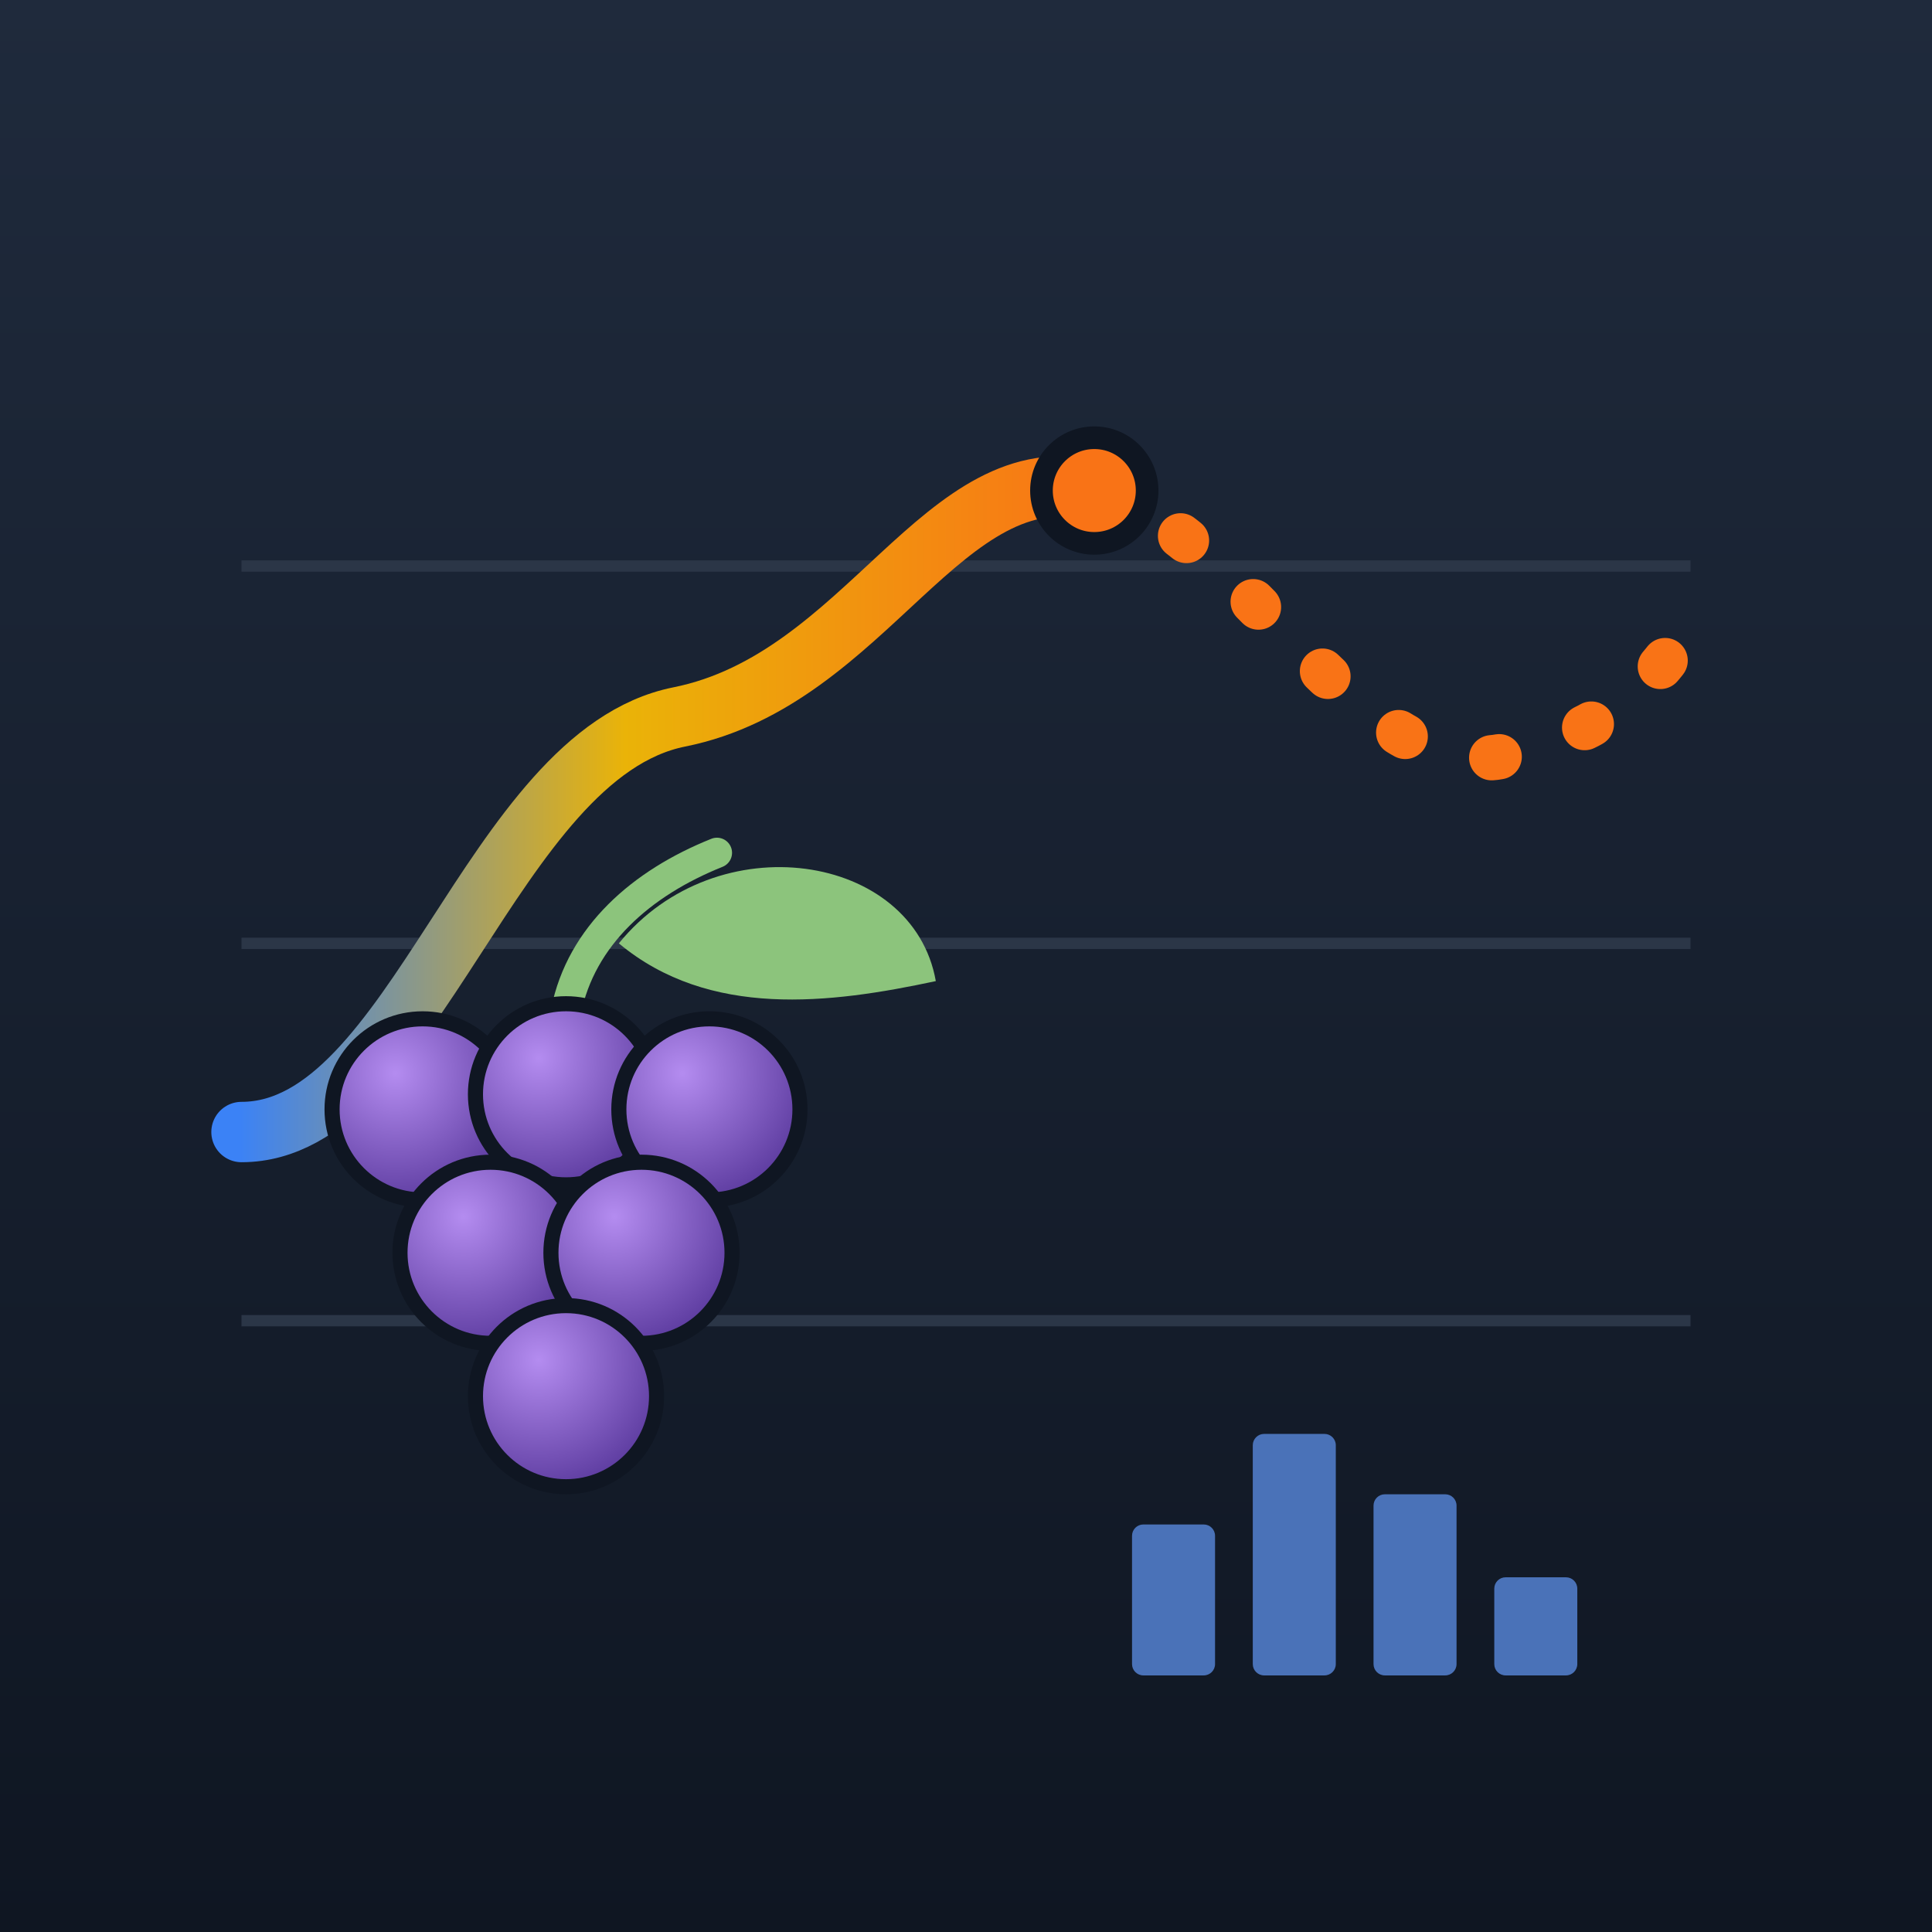
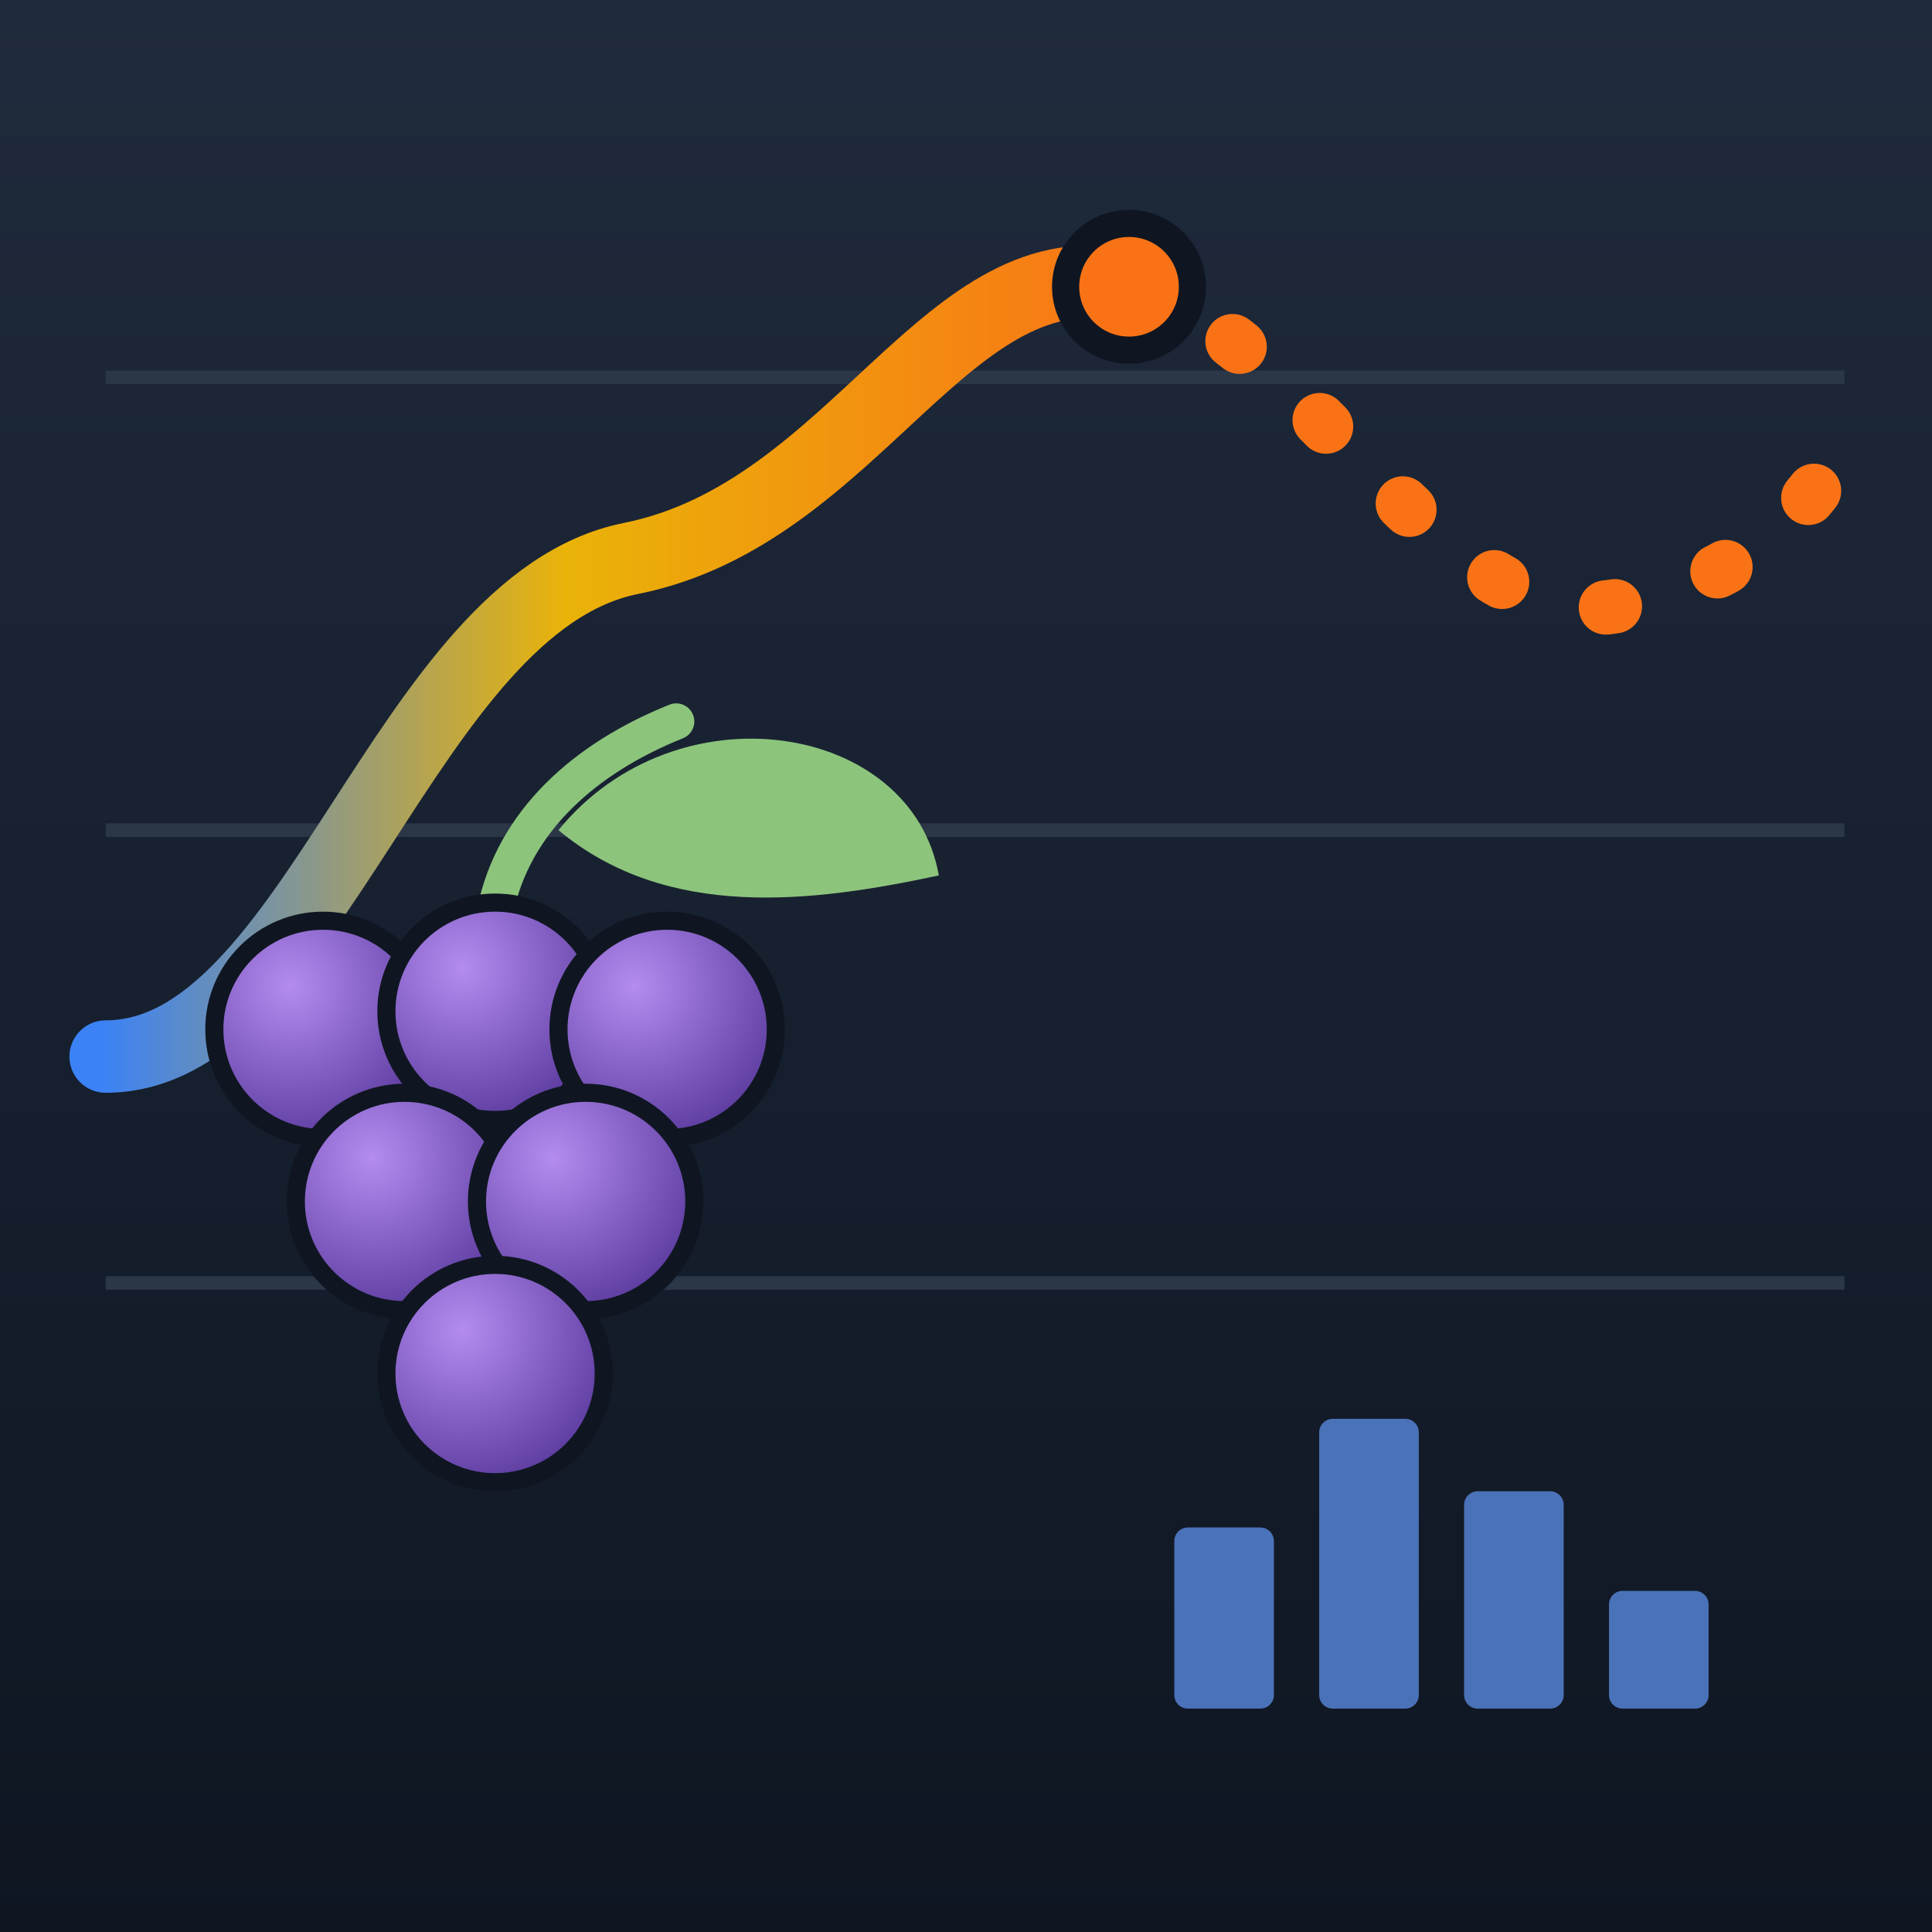
<svg xmlns="http://www.w3.org/2000/svg" viewBox="0 0 512 512" width="512" height="512">
  <defs>
    <linearGradient id="bg" x1="0" y1="0" x2="0" y2="1">
      <stop offset="0" stop-color="#1f2a3c" />
      <stop offset="1" stop-color="#0f1622" />
    </linearGradient>
    <linearGradient id="temp" x1="0" y1="0" x2="1" y2="0">
      <stop offset="0" stop-color="#3b82f6" />
      <stop offset=".45" stop-color="#eab308" />
      <stop offset="1" stop-color="#f97316" />
    </linearGradient>
    <radialGradient id="grape" cx=".35" cy=".3" r=".75">
      <stop offset="0" stop-color="#b48cf0" />
      <stop offset="1" stop-color="#5b3a9e" />
    </radialGradient>
  </defs>
  <rect width="512" height="512" fill="url(#bg)" />
-   <g stroke="#2b3647" stroke-width="3">
-     <line x1="64" y1="150" x2="448" y2="150" />
-     <line x1="64" y1="250" x2="448" y2="250" />
-     <line x1="64" y1="350" x2="448" y2="350" />
-   </g>
-   <g fill="#4a72b8">
-     <rect x="300" y="404" width="22" height="40" rx="3" />
-     <rect x="332" y="380" width="22" height="64" rx="3" />
-     <rect x="364" y="396" width="22" height="48" rx="3" />
-     <rect x="396" y="418" width="22" height="26" rx="3" />
-   </g>
-   <path d="M64 300 C 110 300, 130 200, 180 190 S 250 120, 290 130" fill="none" stroke="url(#temp)" stroke-width="16" stroke-linecap="round" />
-   <path d="M290 130 C 330 140, 360 210, 400 200 S 440 170, 452 165" fill="none" stroke="#f97316" stroke-width="12" stroke-linecap="round" stroke-dasharray="2 24" />
-   <circle cx="290" cy="130" r="14" fill="#f97316" stroke="#0f1622" stroke-width="6" />
-   <g transform="translate(150 330)">
-     <path d="M0 -62 C 4 -82, 20 -96, 40 -104" fill="none" stroke="#8cc47c" stroke-width="8" stroke-linecap="round" />
-     <path d="M14 -80 C 40 -112, 92 -104, 98 -70 C 70 -64, 38 -60, 14 -80 Z" fill="#8cc47c" />
-     <g fill="url(#grape)" stroke="#0f1622" stroke-width="4">
-       <circle cx="-38" cy="-36" r="24" />
-       <circle cx="0" cy="-40" r="24" />
-       <circle cx="38" cy="-36" r="24" />
-       <circle cx="-20" cy="2" r="24" />
-       <circle cx="20" cy="2" r="24" />
-       <circle cx="0" cy="40" r="24" />
+   <g transform="translate(256 256) scale(1.2) translate(-254 -280)">
+     <g stroke="#2b3647" stroke-width="3">
+       <line x1="64" y1="150" x2="448" y2="150" />
+       <line x1="64" y1="250" x2="448" y2="250" />
+       <line x1="64" y1="350" x2="448" y2="350" />
+     </g>
+     <g fill="#4a72b8">
+       <rect x="300" y="404" width="22" height="40" rx="3" />
+       <rect x="332" y="380" width="22" height="64" rx="3" />
+       <rect x="364" y="396" width="22" height="48" rx="3" />
+       <rect x="396" y="418" width="22" height="26" rx="3" />
+     </g>
+     <path d="M64 300 C 110 300, 130 200, 180 190 S 250 120, 290 130" fill="none" stroke="url(#temp)" stroke-width="16" stroke-linecap="round" />
+     <path d="M290 130 C 330 140, 360 210, 400 200 S 440 170, 452 165" fill="none" stroke="#f97316" stroke-width="12" stroke-linecap="round" stroke-dasharray="2 24" />
+     <circle cx="290" cy="130" r="14" fill="#f97316" stroke="#0f1622" stroke-width="6" />
+     <g transform="translate(150 330)">
+       <path d="M0 -62 C 4 -82, 20 -96, 40 -104" fill="none" stroke="#8cc47c" stroke-width="8" stroke-linecap="round" />
+       <path d="M14 -80 C 40 -112, 92 -104, 98 -70 C 70 -64, 38 -60, 14 -80 Z" fill="#8cc47c" />
+       <g fill="url(#grape)" stroke="#0f1622" stroke-width="4">
+         <circle cx="-38" cy="-36" r="24" />
+         <circle cx="0" cy="-40" r="24" />
+         <circle cx="38" cy="-36" r="24" />
+         <circle cx="-20" cy="2" r="24" />
+         <circle cx="20" cy="2" r="24" />
+         <circle cx="0" cy="40" r="24" />
+       </g>
    </g>
  </g>
</svg>
